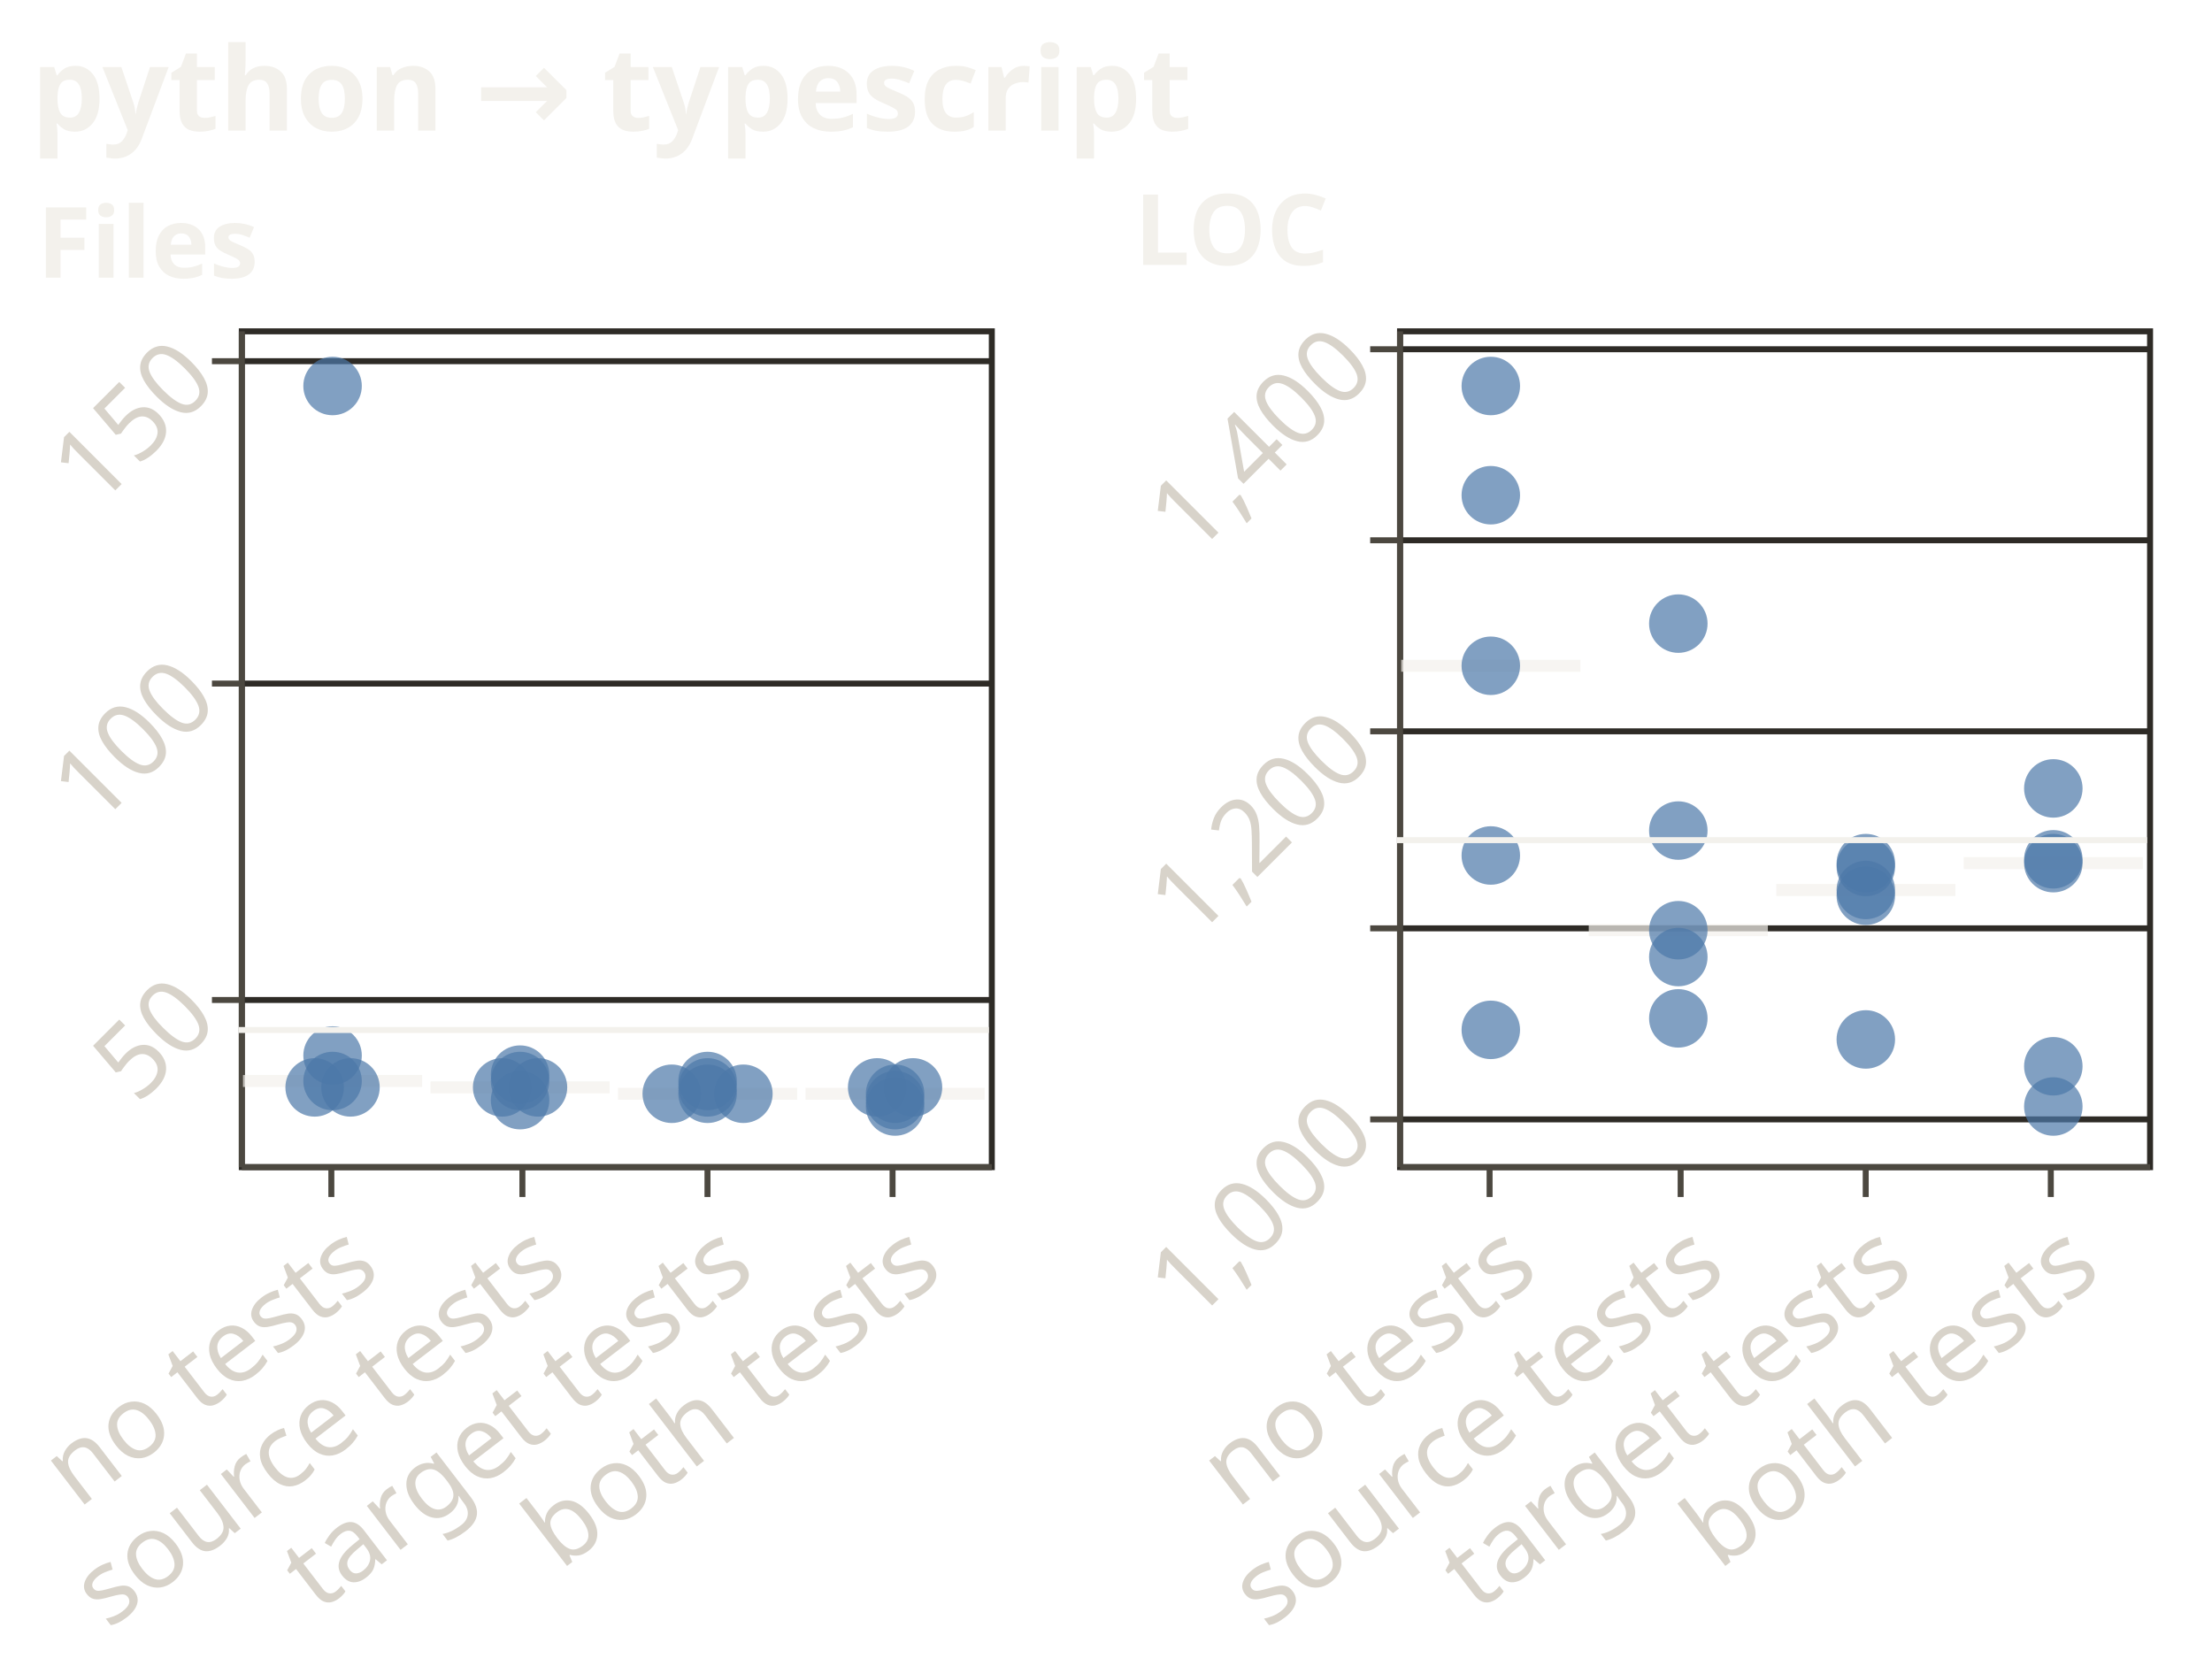
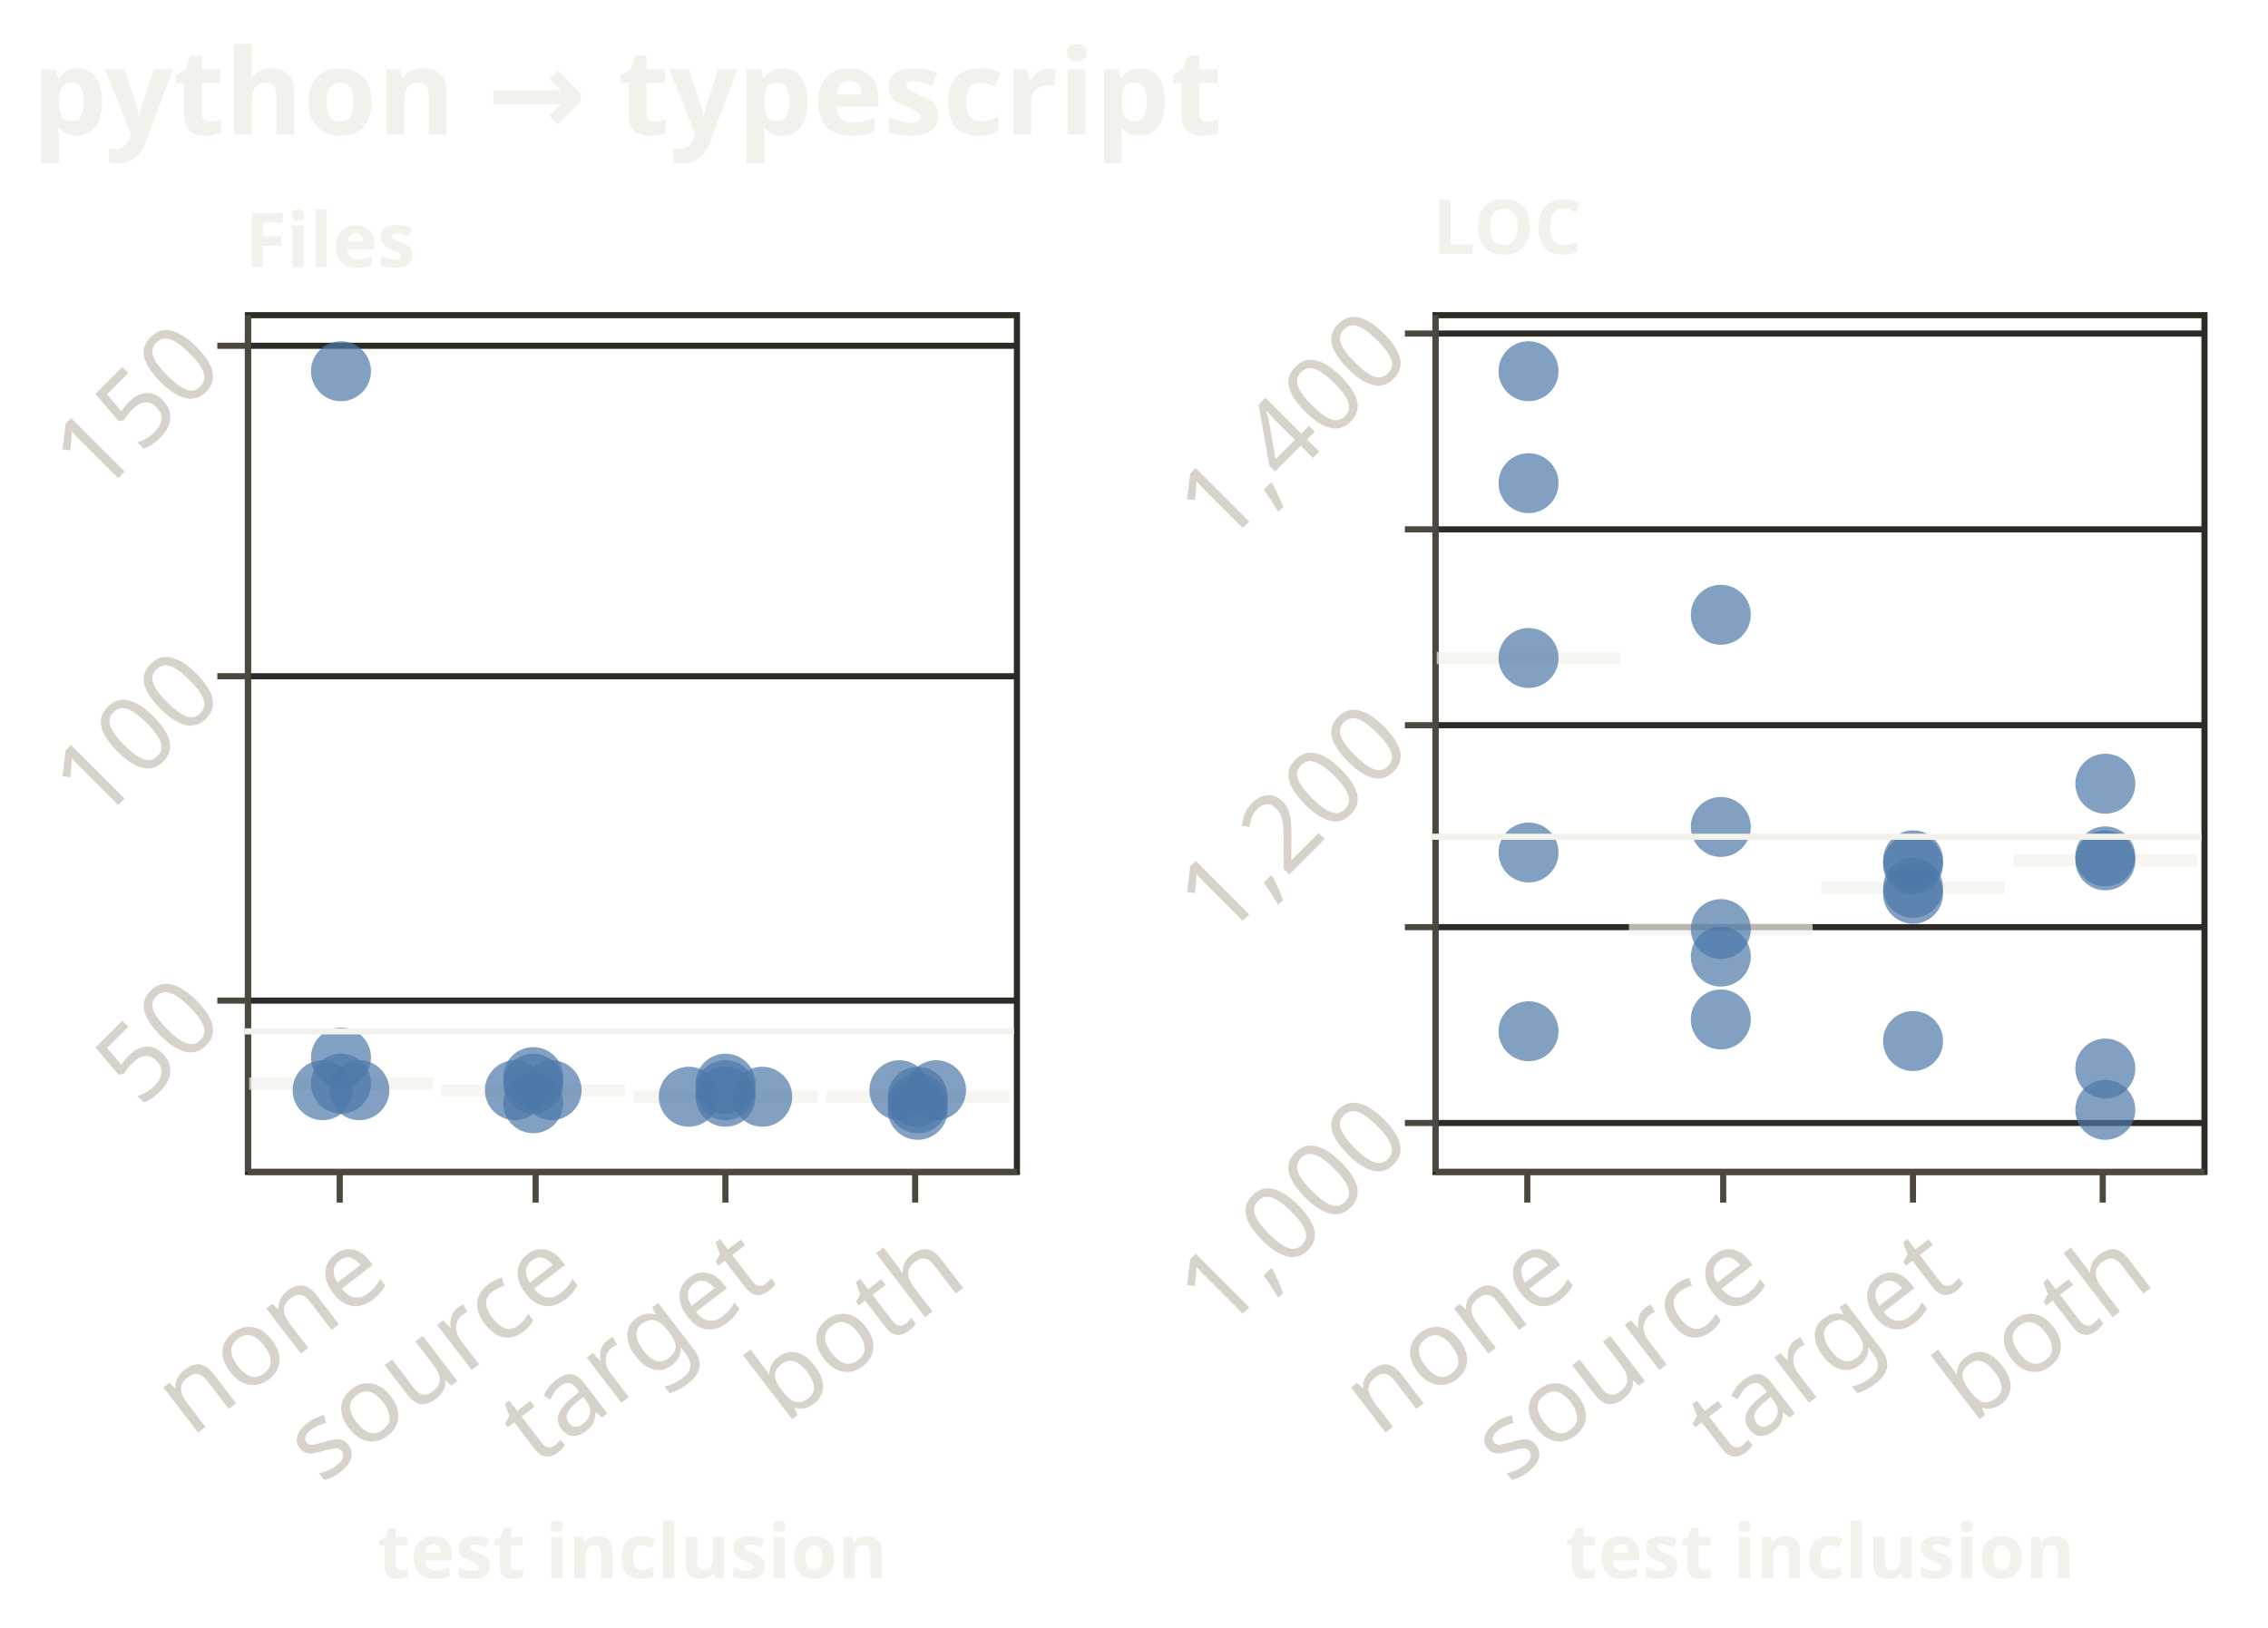
- <svg xmlns="http://www.w3.org/2000/svg" version="1.1" class="marks" width="370.5" height="279" viewBox="0 0 370.5 279">
-   <g fill="none" stroke-miterlimit="10" transform="translate(40,55)">
+ <svg xmlns="http://www.w3.org/2000/svg" version="1.1" class="marks" width="370.5" height="266" viewBox="0 0 370.5 266">
+   <g fill="none" stroke-miterlimit="10" transform="translate(40,51)">
    <g class="mark-group role-frame root" role="graphics-object" aria-roledescription="group mark container">
      <g transform="translate(0,0)">
        <path class="background" aria-hidden="true" d="M0,0h0v0h0Z" />
        <g>
          <g class="mark-group role-scope concat_0_group" role="graphics-object" aria-roledescription="group mark container">
            <g transform="translate(0,0)">
              <path class="background" aria-hidden="true" d="M0.5,0.5h125.625v140h-125.625Z" stroke="#2e2b26" />
              <g>
                <g class="mark-group role-axis" aria-hidden="true">
                  <g transform="translate(0.5,0.5)">
                    <path class="background" aria-hidden="true" d="M0,0h0v0h0Z" pointer-events="none" />
                    <g>
                      <g class="mark-rule role-axis-grid" pointer-events="none">
                        <line transform="translate(0,112)" x2="125.625" y2="0" stroke="#2e2b26" stroke-width="1" opacity="1" />
                        <line transform="translate(0,59)" x2="125.625" y2="0" stroke="#2e2b26" stroke-width="1" opacity="1" />
                        <line transform="translate(0,5)" x2="125.625" y2="0" stroke="#2e2b26" stroke-width="1" opacity="1" />
                      </g>
                    </g>
                    <path class="foreground" aria-hidden="true" d="" pointer-events="none" display="none" />
                  </g>
                </g>
-                 <g class="mark-group role-axis" role="graphics-symbol" aria-roledescription="axis" aria-label="X-axis for a discrete scale with 4 values: no tests, source tests, target tests, both tests">
+                 <g class="mark-group role-axis" role="graphics-symbol" aria-roledescription="axis" aria-label="X-axis titled 'test inclusion' for a discrete scale with 4 values: no tests, source tests, target tests, both tests">
                  <g transform="translate(0.5,140.5)">
                    <path class="background" aria-hidden="true" d="M0,0h0v0h0Z" pointer-events="none" />
                    <g>
                      <g class="mark-rule role-axis-tick" pointer-events="none">
                        <line transform="translate(15,0)" x2="0" y2="5" stroke="#4c4840" stroke-width="1" opacity="1" />
                        <line transform="translate(47,0)" x2="0" y2="5" stroke="#4c4840" stroke-width="1" opacity="1" />
                        <line transform="translate(78,0)" x2="0" y2="5" stroke="#4c4840" stroke-width="1" opacity="1" />
                        <line transform="translate(109,0)" x2="0" y2="5" stroke="#4c4840" stroke-width="1" opacity="1" />
                      </g>
                      <g class="mark-text role-axis-label" pointer-events="none">
-                         <text text-anchor="end" transform="translate(15.20312,7) rotate(-37.5) translate(0,14)" font-family="sans-serif" font-size="17.32px" fill="#d8d3ca" opacity="1">no tests</text>
-                         <text text-anchor="end" transform="translate(46.60938,7) rotate(-37.5) translate(0,14)" font-family="sans-serif" font-size="17.32px" fill="#d8d3ca" opacity="1">source tests</text>
-                         <text text-anchor="end" transform="translate(78.01562,7) rotate(-37.5) translate(0,14)" font-family="sans-serif" font-size="17.32px" fill="#d8d3ca" opacity="1">target tests</text>
-                         <text text-anchor="end" transform="translate(109.4219,7) rotate(-37.5) translate(0,14)" font-family="sans-serif" font-size="17.32px" fill="#d8d3ca" opacity="1">both tests</text>
+                         <text text-anchor="end" transform="translate(15.20312,7) rotate(-37.5) translate(0,14)" font-family="sans-serif" font-size="17.32px" fill="#d8d3ca" opacity="1">none</text>
+                         <text text-anchor="end" transform="translate(46.60938,7) rotate(-37.5) translate(0,14)" font-family="sans-serif" font-size="17.32px" fill="#d8d3ca" opacity="1">source</text>
+                         <text text-anchor="end" transform="translate(78.01562,7) rotate(-37.5) translate(0,14)" font-family="sans-serif" font-size="17.32px" fill="#d8d3ca" opacity="1">target</text>
+                         <text text-anchor="end" transform="translate(109.4219,7) rotate(-37.5) translate(0,14)" font-family="sans-serif" font-size="17.32px" fill="#d8d3ca" opacity="1">both</text>
                      </g>
                      <g class="mark-rule role-axis-domain" pointer-events="none">
                        <line transform="translate(0,0)" x2="125.625" y2="0" stroke="#4c4840" stroke-width="1" opacity="1" />
+                       </g>
+                       <g class="mark-text role-axis-title" pointer-events="none">
+                         <text text-anchor="middle" transform="translate(62.8125,66.38757)" font-family="sans-serif" font-size="12.375px" font-weight="bold" fill="#f3f1ec" opacity="1">test inclusion</text>
                      </g>
                    </g>
                    <path class="foreground" aria-hidden="true" d="" pointer-events="none" display="none" />
                  </g>
                </g>
                <g class="mark-group role-axis" role="graphics-symbol" aria-roledescription="axis" aria-label="Y-axis for a linear scale with values from 24 to 155">
                  <g transform="translate(0.5,0.5)">
                    <path class="background" aria-hidden="true" d="M0,0h0v0h0Z" pointer-events="none" />
                    <g>
                      <g class="mark-rule role-axis-tick" pointer-events="none">
                        <line transform="translate(0,112)" x2="-5" y2="0" stroke="#4c4840" stroke-width="1" opacity="1" />
                        <line transform="translate(0,59)" x2="-5" y2="0" stroke="#4c4840" stroke-width="1" opacity="1" />
                        <line transform="translate(0,5)" x2="-5" y2="0" stroke="#4c4840" stroke-width="1" opacity="1" />
                      </g>
                      <g class="mark-text role-axis-label" pointer-events="none">
                        <text text-anchor="end" transform="translate(-7,112.188) rotate(-45) translate(0,5)" font-family="sans-serif" font-size="17.32px" fill="#d8d3ca" opacity="1">50</text>
                        <text text-anchor="end" transform="translate(-7,58.78547) rotate(-45) translate(0,5)" font-family="sans-serif" font-size="17.32px" fill="#d8d3ca" opacity="1">100</text>
                        <text text-anchor="end" transform="translate(-7,5.382972) rotate(-45) translate(0,5)" font-family="sans-serif" font-size="17.32px" fill="#d8d3ca" opacity="1">150</text>
                      </g>
                      <g class="mark-rule role-axis-domain" pointer-events="none">
                        <line transform="translate(0,140)" x2="0" y2="-140" stroke="#4c4840" stroke-width="1" opacity="1" />
                      </g>
                    </g>
                    <path class="foreground" aria-hidden="true" d="" pointer-events="none" display="none" />
                  </g>
                </g>
                <g class="mark-rect role-mark concat_0_layer_0_marks" role="graphics-object" aria-roledescription="rect mark container">
-                   <path aria-label="condition: no tests; Median of value: 37" role="graphics-symbol" aria-roledescription="tick" d="M0.703,125.073h30v2h-30Z" fill="#f3f1ec" opacity="0.7" />
-                   <path aria-label="condition: source tests; Median of value: 36" role="graphics-symbol" aria-roledescription="tick" d="M32.109,126.141h30v2h-30Z" fill="#f3f1ec" opacity="0.7" />
-                   <path aria-label="condition: target tests; Median of value: 35" role="graphics-symbol" aria-roledescription="tick" d="M63.516,127.209h30v2h-30Z" fill="#f3f1ec" opacity="0.7" />
-                   <path aria-label="condition: both tests; Median of value: 35" role="graphics-symbol" aria-roledescription="tick" d="M94.922,127.209h30v2h-30Z" fill="#f3f1ec" opacity="0.7" />
+                   <path aria-label="test inclusion: no tests; Median of value: 37" role="graphics-symbol" aria-roledescription="tick" d="M0.703,125.073h30v2h-30Z" fill="#f3f1ec" opacity="0.7" />
+                   <path aria-label="test inclusion: source tests; Median of value: 36" role="graphics-symbol" aria-roledescription="tick" d="M32.109,126.141h30v2h-30Z" fill="#f3f1ec" opacity="0.7" />
+                   <path aria-label="test inclusion: target tests; Median of value: 35" role="graphics-symbol" aria-roledescription="tick" d="M63.516,127.209h30v2h-30Z" fill="#f3f1ec" opacity="0.7" />
+                   <path aria-label="test inclusion: both tests; Median of value: 35" role="graphics-symbol" aria-roledescription="tick" d="M94.922,127.209h30v2h-30Z" fill="#f3f1ec" opacity="0.7" />
                </g>
                <g class="mark-symbol role-mark concat_0_layer_1_marks" role="graphics-object" aria-roledescription="symbol mark container">
-                   <path aria-label="condition: no tests; value: 36; nudge: −0.5" role="graphics-symbol" aria-roledescription="point" transform="translate(12.70312,127.1407)" d="M4.899,0A4.899,4.899,0,1,1,-4.899,0A4.899,4.899,0,1,1,4.899,0" fill="#4c78a8" stroke-width="2" opacity="0.7" />
-                   <path aria-label="condition: no tests; value: 36; nudge: 0.5" role="graphics-symbol" aria-roledescription="point" transform="translate(18.70312,127.1407)" d="M4.899,0A4.899,4.899,0,1,1,-4.899,0A4.899,4.899,0,1,1,4.899,0" fill="#4c78a8" stroke-width="2" opacity="0.7" />
-                   <path aria-label="condition: no tests; value: 146; nudge: 0" role="graphics-symbol" aria-roledescription="point" transform="translate(15.70312,9.655172)" d="M4.899,0A4.899,4.899,0,1,1,-4.899,0A4.899,4.899,0,1,1,4.899,0" fill="#4c78a8" stroke-width="2" opacity="0.7" />
-                   <path aria-label="condition: no tests; value: 41; nudge: 0" role="graphics-symbol" aria-roledescription="point" transform="translate(15.70312,121.8004)" d="M4.899,0A4.899,4.899,0,1,1,-4.899,0A4.899,4.899,0,1,1,4.899,0" fill="#4c78a8" stroke-width="2" opacity="0.7" />
-                   <path aria-label="condition: no tests; value: 37; nudge: 0" role="graphics-symbol" aria-roledescription="point" transform="translate(15.70312,126.0726)" d="M4.899,0A4.899,4.899,0,1,1,-4.899,0A4.899,4.899,0,1,1,4.899,0" fill="#4c78a8" stroke-width="2" opacity="0.7" />
-                   <path aria-label="condition: source tests; value: 36; nudge: −0.5" role="graphics-symbol" aria-roledescription="point" transform="translate(44.10938,127.1407)" d="M4.899,0A4.899,4.899,0,1,1,-4.899,0A4.899,4.899,0,1,1,4.899,0" fill="#4c78a8" stroke-width="2" opacity="0.7" />
-                   <path aria-label="condition: source tests; value: 36; nudge: 0.5" role="graphics-symbol" aria-roledescription="point" transform="translate(50.10938,127.1407)" d="M4.899,0A4.899,4.899,0,1,1,-4.899,0A4.899,4.899,0,1,1,4.899,0" fill="#4c78a8" stroke-width="2" opacity="0.7" />
-                   <path aria-label="condition: source tests; value: 38; nudge: 0" role="graphics-symbol" aria-roledescription="point" transform="translate(47.10938,125.0046)" d="M4.899,0A4.899,4.899,0,1,1,-4.899,0A4.899,4.899,0,1,1,4.899,0" fill="#4c78a8" stroke-width="2" opacity="0.7" />
-                   <path aria-label="condition: source tests; value: 34; nudge: 0" role="graphics-symbol" aria-roledescription="point" transform="translate(47.10938,129.2768)" d="M4.899,0A4.899,4.899,0,1,1,-4.899,0A4.899,4.899,0,1,1,4.899,0" fill="#4c78a8" stroke-width="2" opacity="0.7" />
-                   <path aria-label="condition: source tests; value: 37; nudge: 0" role="graphics-symbol" aria-roledescription="point" transform="translate(47.10938,126.0726)" d="M4.899,0A4.899,4.899,0,1,1,-4.899,0A4.899,4.899,0,1,1,4.899,0" fill="#4c78a8" stroke-width="2" opacity="0.7" />
-                   <path aria-label="condition: target tests; value: 35; nudge: −1" role="graphics-symbol" aria-roledescription="point" transform="translate(72.51562,128.2087)" d="M4.899,0A4.899,4.899,0,1,1,-4.899,0A4.899,4.899,0,1,1,4.899,0" fill="#4c78a8" stroke-width="2" opacity="0.7" />
-                   <path aria-label="condition: target tests; value: 35; nudge: 0" role="graphics-symbol" aria-roledescription="point" transform="translate(78.51562,128.2087)" d="M4.899,0A4.899,4.899,0,1,1,-4.899,0A4.899,4.899,0,1,1,4.899,0" fill="#4c78a8" stroke-width="2" opacity="0.7" />
-                   <path aria-label="condition: target tests; value: 35; nudge: 1" role="graphics-symbol" aria-roledescription="point" transform="translate(84.51562,128.2087)" d="M4.899,0A4.899,4.899,0,1,1,-4.899,0A4.899,4.899,0,1,1,4.899,0" fill="#4c78a8" stroke-width="2" opacity="0.7" />
-                   <path aria-label="condition: target tests; value: 36; nudge: 0" role="graphics-symbol" aria-roledescription="point" transform="translate(78.51562,127.1407)" d="M4.899,0A4.899,4.899,0,1,1,-4.899,0A4.899,4.899,0,1,1,4.899,0" fill="#4c78a8" stroke-width="2" opacity="0.7" />
-                   <path aria-label="condition: target tests; value: 37; nudge: 0" role="graphics-symbol" aria-roledescription="point" transform="translate(78.51562,126.0726)" d="M4.899,0A4.899,4.899,0,1,1,-4.899,0A4.899,4.899,0,1,1,4.899,0" fill="#4c78a8" stroke-width="2" opacity="0.7" />
-                   <path aria-label="condition: both tests; value: 33; nudge: 0" role="graphics-symbol" aria-roledescription="point" transform="translate(109.9219,130.3448)" d="M4.899,0A4.899,4.899,0,1,1,-4.899,0A4.899,4.899,0,1,1,4.899,0" fill="#4c78a8" stroke-width="2" opacity="0.7" />
-                   <path aria-label="condition: both tests; value: 36; nudge: −0.5" role="graphics-symbol" aria-roledescription="point" transform="translate(106.9219,127.1407)" d="M4.899,0A4.899,4.899,0,1,1,-4.899,0A4.899,4.899,0,1,1,4.899,0" fill="#4c78a8" stroke-width="2" opacity="0.7" />
-                   <path aria-label="condition: both tests; value: 36; nudge: 0.5" role="graphics-symbol" aria-roledescription="point" transform="translate(112.9219,127.1407)" d="M4.899,0A4.899,4.899,0,1,1,-4.899,0A4.899,4.899,0,1,1,4.899,0" fill="#4c78a8" stroke-width="2" opacity="0.7" />
-                   <path aria-label="condition: both tests; value: 34; nudge: 0" role="graphics-symbol" aria-roledescription="point" transform="translate(109.9219,129.2768)" d="M4.899,0A4.899,4.899,0,1,1,-4.899,0A4.899,4.899,0,1,1,4.899,0" fill="#4c78a8" stroke-width="2" opacity="0.7" />
-                   <path aria-label="condition: both tests; value: 35; nudge: 0" role="graphics-symbol" aria-roledescription="point" transform="translate(109.9219,128.2087)" d="M4.899,0A4.899,4.899,0,1,1,-4.899,0A4.899,4.899,0,1,1,4.899,0" fill="#4c78a8" stroke-width="2" opacity="0.7" />
+                   <path aria-label="test inclusion: no tests; value: 36; nudge: −0.5" role="graphics-symbol" aria-roledescription="point" transform="translate(12.70312,127.1407)" d="M4.899,0A4.899,4.899,0,1,1,-4.899,0A4.899,4.899,0,1,1,4.899,0" fill="#4c78a8" stroke-width="2" opacity="0.7" />
+                   <path aria-label="test inclusion: no tests; value: 36; nudge: 0.5" role="graphics-symbol" aria-roledescription="point" transform="translate(18.70312,127.1407)" d="M4.899,0A4.899,4.899,0,1,1,-4.899,0A4.899,4.899,0,1,1,4.899,0" fill="#4c78a8" stroke-width="2" opacity="0.7" />
+                   <path aria-label="test inclusion: no tests; value: 146; nudge: 0" role="graphics-symbol" aria-roledescription="point" transform="translate(15.70312,9.655172)" d="M4.899,0A4.899,4.899,0,1,1,-4.899,0A4.899,4.899,0,1,1,4.899,0" fill="#4c78a8" stroke-width="2" opacity="0.7" />
+                   <path aria-label="test inclusion: no tests; value: 41; nudge: 0" role="graphics-symbol" aria-roledescription="point" transform="translate(15.70312,121.8004)" d="M4.899,0A4.899,4.899,0,1,1,-4.899,0A4.899,4.899,0,1,1,4.899,0" fill="#4c78a8" stroke-width="2" opacity="0.7" />
+                   <path aria-label="test inclusion: no tests; value: 37; nudge: 0" role="graphics-symbol" aria-roledescription="point" transform="translate(15.70312,126.0726)" d="M4.899,0A4.899,4.899,0,1,1,-4.899,0A4.899,4.899,0,1,1,4.899,0" fill="#4c78a8" stroke-width="2" opacity="0.7" />
+                   <path aria-label="test inclusion: source tests; value: 36; nudge: −0.5" role="graphics-symbol" aria-roledescription="point" transform="translate(44.10938,127.1407)" d="M4.899,0A4.899,4.899,0,1,1,-4.899,0A4.899,4.899,0,1,1,4.899,0" fill="#4c78a8" stroke-width="2" opacity="0.7" />
+                   <path aria-label="test inclusion: source tests; value: 36; nudge: 0.5" role="graphics-symbol" aria-roledescription="point" transform="translate(50.10938,127.1407)" d="M4.899,0A4.899,4.899,0,1,1,-4.899,0A4.899,4.899,0,1,1,4.899,0" fill="#4c78a8" stroke-width="2" opacity="0.7" />
+                   <path aria-label="test inclusion: source tests; value: 38; nudge: 0" role="graphics-symbol" aria-roledescription="point" transform="translate(47.10938,125.0046)" d="M4.899,0A4.899,4.899,0,1,1,-4.899,0A4.899,4.899,0,1,1,4.899,0" fill="#4c78a8" stroke-width="2" opacity="0.7" />
+                   <path aria-label="test inclusion: source tests; value: 34; nudge: 0" role="graphics-symbol" aria-roledescription="point" transform="translate(47.10938,129.2768)" d="M4.899,0A4.899,4.899,0,1,1,-4.899,0A4.899,4.899,0,1,1,4.899,0" fill="#4c78a8" stroke-width="2" opacity="0.7" />
+                   <path aria-label="test inclusion: source tests; value: 37; nudge: 0" role="graphics-symbol" aria-roledescription="point" transform="translate(47.10938,126.0726)" d="M4.899,0A4.899,4.899,0,1,1,-4.899,0A4.899,4.899,0,1,1,4.899,0" fill="#4c78a8" stroke-width="2" opacity="0.7" />
+                   <path aria-label="test inclusion: target tests; value: 35; nudge: −1" role="graphics-symbol" aria-roledescription="point" transform="translate(72.51562,128.2087)" d="M4.899,0A4.899,4.899,0,1,1,-4.899,0A4.899,4.899,0,1,1,4.899,0" fill="#4c78a8" stroke-width="2" opacity="0.7" />
+                   <path aria-label="test inclusion: target tests; value: 35; nudge: 0" role="graphics-symbol" aria-roledescription="point" transform="translate(78.51562,128.2087)" d="M4.899,0A4.899,4.899,0,1,1,-4.899,0A4.899,4.899,0,1,1,4.899,0" fill="#4c78a8" stroke-width="2" opacity="0.7" />
+                   <path aria-label="test inclusion: target tests; value: 35; nudge: 1" role="graphics-symbol" aria-roledescription="point" transform="translate(84.51562,128.2087)" d="M4.899,0A4.899,4.899,0,1,1,-4.899,0A4.899,4.899,0,1,1,4.899,0" fill="#4c78a8" stroke-width="2" opacity="0.7" />
+                   <path aria-label="test inclusion: target tests; value: 36; nudge: 0" role="graphics-symbol" aria-roledescription="point" transform="translate(78.51562,127.1407)" d="M4.899,0A4.899,4.899,0,1,1,-4.899,0A4.899,4.899,0,1,1,4.899,0" fill="#4c78a8" stroke-width="2" opacity="0.7" />
+                   <path aria-label="test inclusion: target tests; value: 37; nudge: 0" role="graphics-symbol" aria-roledescription="point" transform="translate(78.51562,126.0726)" d="M4.899,0A4.899,4.899,0,1,1,-4.899,0A4.899,4.899,0,1,1,4.899,0" fill="#4c78a8" stroke-width="2" opacity="0.7" />
+                   <path aria-label="test inclusion: both tests; value: 33; nudge: 0" role="graphics-symbol" aria-roledescription="point" transform="translate(109.9219,130.3448)" d="M4.899,0A4.899,4.899,0,1,1,-4.899,0A4.899,4.899,0,1,1,4.899,0" fill="#4c78a8" stroke-width="2" opacity="0.7" />
+                   <path aria-label="test inclusion: both tests; value: 36; nudge: −0.5" role="graphics-symbol" aria-roledescription="point" transform="translate(106.9219,127.1407)" d="M4.899,0A4.899,4.899,0,1,1,-4.899,0A4.899,4.899,0,1,1,4.899,0" fill="#4c78a8" stroke-width="2" opacity="0.7" />
+                   <path aria-label="test inclusion: both tests; value: 36; nudge: 0.5" role="graphics-symbol" aria-roledescription="point" transform="translate(112.9219,127.1407)" d="M4.899,0A4.899,4.899,0,1,1,-4.899,0A4.899,4.899,0,1,1,4.899,0" fill="#4c78a8" stroke-width="2" opacity="0.7" />
+                   <path aria-label="test inclusion: both tests; value: 34; nudge: 0" role="graphics-symbol" aria-roledescription="point" transform="translate(109.9219,129.2768)" d="M4.899,0A4.899,4.899,0,1,1,-4.899,0A4.899,4.899,0,1,1,4.899,0" fill="#4c78a8" stroke-width="2" opacity="0.7" />
+                   <path aria-label="test inclusion: both tests; value: 35; nudge: 0" role="graphics-symbol" aria-roledescription="point" transform="translate(109.9219,128.2087)" d="M4.899,0A4.899,4.899,0,1,1,-4.899,0A4.899,4.899,0,1,1,4.899,0" fill="#4c78a8" stroke-width="2" opacity="0.7" />
                </g>
                <g class="mark-rule role-mark concat_0_layer_2_marks" role="graphics-object" aria-roledescription="rule mark container">
                  <line aria-label="Median of reference: 45" role="graphics-symbol" aria-roledescription="rule mark" transform="translate(125.625,117.5282)" x2="-125.625" y2="0" stroke="#f3f1ec" />
                </g>
                <g class="mark-group role-title">
-                   <g transform="translate(-33.7977,-21.48099)">
+                   <g transform="translate(-33.7977,-17.35599)">
                    <path class="background" aria-hidden="true" d="M0,0h0v0h0Z" pointer-events="none" />
                    <g>
                      <g class="mark-text role-title-text" role="graphics-symbol" aria-roledescription="title" aria-label="Title text 'Files'" pointer-events="none">
-                         <text text-anchor="start" transform="translate(0,13)" font-family="sans-serif" font-size="16.5px" font-weight="bold" fill="#f3f1ec" opacity="1">Files</text>
+                         <text text-anchor="start" transform="translate(33.7977,10)" font-family="sans-serif" font-size="12.375px" font-weight="bold" fill="#f3f1ec" opacity="1">Files</text>
                      </g>
                    </g>
                    <path class="foreground" aria-hidden="true" d="" pointer-events="none" display="none" />
                  </g>
                </g>
              </g>
              <path class="foreground" aria-hidden="true" d="" display="none" />
            </g>
          </g>
          <g class="mark-group role-scope concat_1_group" role="graphics-object" aria-roledescription="group mark container">
            <g transform="translate(194,0)">
              <path class="background" aria-hidden="true" d="M0.5,0.5h125.625v140h-125.625Z" stroke="#2e2b26" />
              <g>
                <g class="mark-group role-axis" aria-hidden="true">
                  <g transform="translate(0.5,0.5)">
                    <path class="background" aria-hidden="true" d="M0,0h0v0h0Z" pointer-events="none" />
                    <g>
                      <g class="mark-rule role-axis-grid" pointer-events="none">
                        <line transform="translate(0,132)" x2="125.625" y2="0" stroke="#2e2b26" stroke-width="1" opacity="1" />
                        <line transform="translate(0,100)" x2="125.625" y2="0" stroke="#2e2b26" stroke-width="1" opacity="1" />
                        <line transform="translate(0,67)" x2="125.625" y2="0" stroke="#2e2b26" stroke-width="1" opacity="1" />
                        <line transform="translate(0,35)" x2="125.625" y2="0" stroke="#2e2b26" stroke-width="1" opacity="1" />
                        <line transform="translate(0,3)" x2="125.625" y2="0" stroke="#2e2b26" stroke-width="1" opacity="1" />
                      </g>
                    </g>
                    <path class="foreground" aria-hidden="true" d="" pointer-events="none" display="none" />
                  </g>
                </g>
-                 <g class="mark-group role-axis" role="graphics-symbol" aria-roledescription="axis" aria-label="X-axis for a discrete scale with 4 values: no tests, source tests, target tests, both tests">
+                 <g class="mark-group role-axis" role="graphics-symbol" aria-roledescription="axis" aria-label="X-axis titled 'test inclusion' for a discrete scale with 4 values: no tests, source tests, target tests, both tests">
                  <g transform="translate(0.5,140.5)">
                    <path class="background" aria-hidden="true" d="M0,0h0v0h0Z" pointer-events="none" />
                    <g>
                      <g class="mark-rule role-axis-tick" pointer-events="none">
                        <line transform="translate(15,0)" x2="0" y2="5" stroke="#4c4840" stroke-width="1" opacity="1" />
                        <line transform="translate(47,0)" x2="0" y2="5" stroke="#4c4840" stroke-width="1" opacity="1" />
                        <line transform="translate(78,0)" x2="0" y2="5" stroke="#4c4840" stroke-width="1" opacity="1" />
                        <line transform="translate(109,0)" x2="0" y2="5" stroke="#4c4840" stroke-width="1" opacity="1" />
                      </g>
                      <g class="mark-text role-axis-label" pointer-events="none">
-                         <text text-anchor="end" transform="translate(15.20312,7) rotate(-37.5) translate(0,14)" font-family="sans-serif" font-size="17.32px" fill="#d8d3ca" opacity="1">no tests</text>
-                         <text text-anchor="end" transform="translate(46.60938,7) rotate(-37.5) translate(0,14)" font-family="sans-serif" font-size="17.32px" fill="#d8d3ca" opacity="1">source tests</text>
-                         <text text-anchor="end" transform="translate(78.01562,7) rotate(-37.5) translate(0,14)" font-family="sans-serif" font-size="17.32px" fill="#d8d3ca" opacity="1">target tests</text>
-                         <text text-anchor="end" transform="translate(109.4219,7) rotate(-37.5) translate(0,14)" font-family="sans-serif" font-size="17.32px" fill="#d8d3ca" opacity="1">both tests</text>
+                         <text text-anchor="end" transform="translate(15.20312,7) rotate(-37.5) translate(0,14)" font-family="sans-serif" font-size="17.32px" fill="#d8d3ca" opacity="1">none</text>
+                         <text text-anchor="end" transform="translate(46.60938,7) rotate(-37.5) translate(0,14)" font-family="sans-serif" font-size="17.32px" fill="#d8d3ca" opacity="1">source</text>
+                         <text text-anchor="end" transform="translate(78.01562,7) rotate(-37.5) translate(0,14)" font-family="sans-serif" font-size="17.32px" fill="#d8d3ca" opacity="1">target</text>
+                         <text text-anchor="end" transform="translate(109.4219,7) rotate(-37.5) translate(0,14)" font-family="sans-serif" font-size="17.32px" fill="#d8d3ca" opacity="1">both</text>
                      </g>
                      <g class="mark-rule role-axis-domain" pointer-events="none">
                        <line transform="translate(0,0)" x2="125.625" y2="0" stroke="#4c4840" stroke-width="1" opacity="1" />
+                       </g>
+                       <g class="mark-text role-axis-title" pointer-events="none">
+                         <text text-anchor="middle" transform="translate(62.8125,66.38757)" font-family="sans-serif" font-size="12.375px" font-weight="bold" fill="#f3f1ec" opacity="1">test inclusion</text>
                      </g>
                    </g>
                    <path class="foreground" aria-hidden="true" d="" pointer-events="none" display="none" />
                  </g>
                </g>
                <g class="mark-group role-axis" role="graphics-symbol" aria-roledescription="axis" aria-label="Y-axis for a linear scale with values from 974 to 1,410">
                  <g transform="translate(0.5,0.5)">
                    <path class="background" aria-hidden="true" d="M0,0h0v0h0Z" pointer-events="none" />
                    <g>
                      <g class="mark-rule role-axis-tick" pointer-events="none">
                        <line transform="translate(0,132)" x2="-5" y2="0" stroke="#4c4840" stroke-width="1" opacity="1" />
                        <line transform="translate(0,100)" x2="-5" y2="0" stroke="#4c4840" stroke-width="1" opacity="1" />
                        <line transform="translate(0,67)" x2="-5" y2="0" stroke="#4c4840" stroke-width="1" opacity="1" />
                        <line transform="translate(0,35)" x2="-5" y2="0" stroke="#4c4840" stroke-width="1" opacity="1" />
                        <line transform="translate(0,3)" x2="-5" y2="0" stroke="#4c4840" stroke-width="1" opacity="1" />
                      </g>
                      <g class="mark-text role-axis-label" pointer-events="none">
                        <text text-anchor="end" transform="translate(-7,131.6288) rotate(-45) translate(0,5)" font-family="sans-serif" font-size="17.32px" fill="#d8d3ca" opacity="1">1,000</text>
                        <text text-anchor="end" transform="translate(-7,99.53045) rotate(-45) translate(0,5)" font-family="sans-serif" font-size="17.32px" fill="#d8d3ca" opacity="0">1,100</text>
                        <text text-anchor="end" transform="translate(-7,67.43213) rotate(-45) translate(0,5)" font-family="sans-serif" font-size="17.32px" fill="#d8d3ca" opacity="1">1,200</text>
                        <text text-anchor="end" transform="translate(-7,35.33382) rotate(-45) translate(0,5)" font-family="sans-serif" font-size="17.32px" fill="#d8d3ca" opacity="0">1,300</text>
                        <text text-anchor="end" transform="translate(-7,3.23551) rotate(-45) translate(0,5)" font-family="sans-serif" font-size="17.32px" fill="#d8d3ca" opacity="1">1,400</text>
                      </g>
                      <g class="mark-rule role-axis-domain" pointer-events="none">
                        <line transform="translate(0,140)" x2="0" y2="-140" stroke="#4c4840" stroke-width="1" opacity="1" />
                      </g>
                    </g>
                    <path class="foreground" aria-hidden="true" d="" pointer-events="none" display="none" />
                  </g>
                </g>
                <g class="mark-rect role-mark concat_1_layer_0_marks" role="graphics-object" aria-roledescription="rect mark container">
-                   <path aria-label="condition: no tests; Median of value: 1234" role="graphics-symbol" aria-roledescription="tick" d="M0.703,55.519h30v2h-30Z" fill="#f3f1ec" opacity="0.7" />
-                   <path aria-label="condition: source tests; Median of value: 1096" role="graphics-symbol" aria-roledescription="tick" d="M32.109,99.814h30v2h-30Z" fill="#f3f1ec" opacity="0.7" />
-                   <path aria-label="condition: target tests; Median of value: 1117" role="graphics-symbol" aria-roledescription="tick" d="M63.516,93.074h30v2h-30Z" fill="#f3f1ec" opacity="0.7" />
-                   <path aria-label="condition: both tests; Median of value: 1131" role="graphics-symbol" aria-roledescription="tick" d="M94.922,88.58h30v2h-30Z" fill="#f3f1ec" opacity="0.7" />
+                   <path aria-label="test inclusion: no tests; Median of value: 1234" role="graphics-symbol" aria-roledescription="tick" d="M0.703,55.519h30v2h-30Z" fill="#f3f1ec" opacity="0.7" />
+                   <path aria-label="test inclusion: source tests; Median of value: 1096" role="graphics-symbol" aria-roledescription="tick" d="M32.109,99.814h30v2h-30Z" fill="#f3f1ec" opacity="0.7" />
+                   <path aria-label="test inclusion: target tests; Median of value: 1117" role="graphics-symbol" aria-roledescription="tick" d="M63.516,93.074h30v2h-30Z" fill="#f3f1ec" opacity="0.7" />
+                   <path aria-label="test inclusion: both tests; Median of value: 1131" role="graphics-symbol" aria-roledescription="tick" d="M94.922,88.58h30v2h-30Z" fill="#f3f1ec" opacity="0.7" />
                </g>
                <g class="mark-symbol role-mark concat_1_layer_1_marks" role="graphics-object" aria-roledescription="symbol mark container">
-                   <path aria-label="condition: no tests; value: 1044; nudge: 0" role="graphics-symbol" aria-roledescription="point" transform="translate(15.70312,117.5055)" d="M4.899,0A4.899,4.899,0,1,1,-4.899,0A4.899,4.899,0,1,1,4.899,0" fill="#4c78a8" stroke-width="2" opacity="0.7" />
-                   <path aria-label="condition: no tests; value: 1380; nudge: 0" role="graphics-symbol" aria-roledescription="point" transform="translate(15.70312,9.655172)" d="M4.899,0A4.899,4.899,0,1,1,-4.899,0A4.899,4.899,0,1,1,4.899,0" fill="#4c78a8" stroke-width="2" opacity="0.7" />
-                   <path aria-label="condition: no tests; value: 1323; nudge: 0" role="graphics-symbol" aria-roledescription="point" transform="translate(15.70312,27.95121)" d="M4.899,0A4.899,4.899,0,1,1,-4.899,0A4.899,4.899,0,1,1,4.899,0" fill="#4c78a8" stroke-width="2" opacity="0.7" />
-                   <path aria-label="condition: no tests; value: 1135; nudge: 0" role="graphics-symbol" aria-roledescription="point" transform="translate(15.70312,88.29604)" d="M4.899,0A4.899,4.899,0,1,1,-4.899,0A4.899,4.899,0,1,1,4.899,0" fill="#4c78a8" stroke-width="2" opacity="0.7" />
-                   <path aria-label="condition: no tests; value: 1234; nudge: 0" role="graphics-symbol" aria-roledescription="point" transform="translate(15.70312,56.51871)" d="M4.899,0A4.899,4.899,0,1,1,-4.899,0A4.899,4.899,0,1,1,4.899,0" fill="#4c78a8" stroke-width="2" opacity="0.7" />
-                   <path aria-label="condition: source tests; value: 1096; nudge: 0" role="graphics-symbol" aria-roledescription="point" transform="translate(47.10938,100.8144)" d="M4.899,0A4.899,4.899,0,1,1,-4.899,0A4.899,4.899,0,1,1,4.899,0" fill="#4c78a8" stroke-width="2" opacity="0.7" />
-                   <path aria-label="condition: source tests; value: 1256; nudge: 0" role="graphics-symbol" aria-roledescription="point" transform="translate(47.10938,49.45708)" d="M4.899,0A4.899,4.899,0,1,1,-4.899,0A4.899,4.899,0,1,1,4.899,0" fill="#4c78a8" stroke-width="2" opacity="0.7" />
-                   <path aria-label="condition: source tests; value: 1050; nudge: 0" role="graphics-symbol" aria-roledescription="point" transform="translate(47.10938,115.5796)" d="M4.899,0A4.899,4.899,0,1,1,-4.899,0A4.899,4.899,0,1,1,4.899,0" fill="#4c78a8" stroke-width="2" opacity="0.7" />
-                   <path aria-label="condition: source tests; value: 1148; nudge: 0" role="graphics-symbol" aria-roledescription="point" transform="translate(47.10938,84.12326)" d="M4.899,0A4.899,4.899,0,1,1,-4.899,0A4.899,4.899,0,1,1,4.899,0" fill="#4c78a8" stroke-width="2" opacity="0.7" />
-                   <path aria-label="condition: source tests; value: 1082; nudge: 0" role="graphics-symbol" aria-roledescription="point" transform="translate(47.10938,105.3081)" d="M4.899,0A4.899,4.899,0,1,1,-4.899,0A4.899,4.899,0,1,1,4.899,0" fill="#4c78a8" stroke-width="2" opacity="0.7" />
-                   <path aria-label="condition: target tests; value: 1117; nudge: 0" role="graphics-symbol" aria-roledescription="point" transform="translate(78.51562,94.07373)" d="M4.899,0A4.899,4.899,0,1,1,-4.899,0A4.899,4.899,0,1,1,4.899,0" fill="#4c78a8" stroke-width="2" opacity="0.7" />
-                   <path aria-label="condition: target tests; value: 1114; nudge: 0" role="graphics-symbol" aria-roledescription="point" transform="translate(78.51562,95.03668)" d="M4.899,0A4.899,4.899,0,1,1,-4.899,0A4.899,4.899,0,1,1,4.899,0" fill="#4c78a8" stroke-width="2" opacity="0.7" />
-                   <path aria-label="condition: target tests; value: 1131; nudge: 0" role="graphics-symbol" aria-roledescription="point" transform="translate(78.51562,89.57997)" d="M4.899,0A4.899,4.899,0,1,1,-4.899,0A4.899,4.899,0,1,1,4.899,0" fill="#4c78a8" stroke-width="2" opacity="0.7" />
-                   <path aria-label="condition: target tests; value: 1129; nudge: 0" role="graphics-symbol" aria-roledescription="point" transform="translate(78.51562,90.22194)" d="M4.899,0A4.899,4.899,0,1,1,-4.899,0A4.899,4.899,0,1,1,4.899,0" fill="#4c78a8" stroke-width="2" opacity="0.7" />
-                   <path aria-label="condition: target tests; value: 1039; nudge: 0" role="graphics-symbol" aria-roledescription="point" transform="translate(78.51562,119.1104)" d="M4.899,0A4.899,4.899,0,1,1,-4.899,0A4.899,4.899,0,1,1,4.899,0" fill="#4c78a8" stroke-width="2" opacity="0.7" />
-                   <path aria-label="condition: both tests; value: 1131; nudge: 0" role="graphics-symbol" aria-roledescription="point" transform="translate(109.9219,89.57997)" d="M4.899,0A4.899,4.899,0,1,1,-4.899,0A4.899,4.899,0,1,1,4.899,0" fill="#4c78a8" stroke-width="2" opacity="0.7" />
-                   <path aria-label="condition: both tests; value: 1170; nudge: 0" role="graphics-symbol" aria-roledescription="point" transform="translate(109.9219,77.06163)" d="M4.899,0A4.899,4.899,0,1,1,-4.899,0A4.899,4.899,0,1,1,4.899,0" fill="#4c78a8" stroke-width="2" opacity="0.7" />
-                   <path aria-label="condition: both tests; value: 1004; nudge: 0" role="graphics-symbol" aria-roledescription="point" transform="translate(109.9219,130.3448)" d="M4.899,0A4.899,4.899,0,1,1,-4.899,0A4.899,4.899,0,1,1,4.899,0" fill="#4c78a8" stroke-width="2" opacity="0.7" />
-                   <path aria-label="condition: both tests; value: 1133; nudge: 0" role="graphics-symbol" aria-roledescription="point" transform="translate(109.9219,88.938)" d="M4.899,0A4.899,4.899,0,1,1,-4.899,0A4.899,4.899,0,1,1,4.899,0" fill="#4c78a8" stroke-width="2" opacity="0.7" />
-                   <path aria-label="condition: both tests; value: 1025; nudge: 0" role="graphics-symbol" aria-roledescription="point" transform="translate(109.9219,123.6042)" d="M4.899,0A4.899,4.899,0,1,1,-4.899,0A4.899,4.899,0,1,1,4.899,0" fill="#4c78a8" stroke-width="2" opacity="0.7" />
+                   <path aria-label="test inclusion: no tests; value: 1044; nudge: 0" role="graphics-symbol" aria-roledescription="point" transform="translate(15.70312,117.5055)" d="M4.899,0A4.899,4.899,0,1,1,-4.899,0A4.899,4.899,0,1,1,4.899,0" fill="#4c78a8" stroke-width="2" opacity="0.7" />
+                   <path aria-label="test inclusion: no tests; value: 1380; nudge: 0" role="graphics-symbol" aria-roledescription="point" transform="translate(15.70312,9.655172)" d="M4.899,0A4.899,4.899,0,1,1,-4.899,0A4.899,4.899,0,1,1,4.899,0" fill="#4c78a8" stroke-width="2" opacity="0.7" />
+                   <path aria-label="test inclusion: no tests; value: 1323; nudge: 0" role="graphics-symbol" aria-roledescription="point" transform="translate(15.70312,27.95121)" d="M4.899,0A4.899,4.899,0,1,1,-4.899,0A4.899,4.899,0,1,1,4.899,0" fill="#4c78a8" stroke-width="2" opacity="0.7" />
+                   <path aria-label="test inclusion: no tests; value: 1135; nudge: 0" role="graphics-symbol" aria-roledescription="point" transform="translate(15.70312,88.29604)" d="M4.899,0A4.899,4.899,0,1,1,-4.899,0A4.899,4.899,0,1,1,4.899,0" fill="#4c78a8" stroke-width="2" opacity="0.7" />
+                   <path aria-label="test inclusion: no tests; value: 1234; nudge: 0" role="graphics-symbol" aria-roledescription="point" transform="translate(15.70312,56.51871)" d="M4.899,0A4.899,4.899,0,1,1,-4.899,0A4.899,4.899,0,1,1,4.899,0" fill="#4c78a8" stroke-width="2" opacity="0.7" />
+                   <path aria-label="test inclusion: source tests; value: 1096; nudge: 0" role="graphics-symbol" aria-roledescription="point" transform="translate(47.10938,100.8144)" d="M4.899,0A4.899,4.899,0,1,1,-4.899,0A4.899,4.899,0,1,1,4.899,0" fill="#4c78a8" stroke-width="2" opacity="0.7" />
+                   <path aria-label="test inclusion: source tests; value: 1256; nudge: 0" role="graphics-symbol" aria-roledescription="point" transform="translate(47.10938,49.45708)" d="M4.899,0A4.899,4.899,0,1,1,-4.899,0A4.899,4.899,0,1,1,4.899,0" fill="#4c78a8" stroke-width="2" opacity="0.7" />
+                   <path aria-label="test inclusion: source tests; value: 1050; nudge: 0" role="graphics-symbol" aria-roledescription="point" transform="translate(47.10938,115.5796)" d="M4.899,0A4.899,4.899,0,1,1,-4.899,0A4.899,4.899,0,1,1,4.899,0" fill="#4c78a8" stroke-width="2" opacity="0.7" />
+                   <path aria-label="test inclusion: source tests; value: 1148; nudge: 0" role="graphics-symbol" aria-roledescription="point" transform="translate(47.10938,84.12326)" d="M4.899,0A4.899,4.899,0,1,1,-4.899,0A4.899,4.899,0,1,1,4.899,0" fill="#4c78a8" stroke-width="2" opacity="0.7" />
+                   <path aria-label="test inclusion: source tests; value: 1082; nudge: 0" role="graphics-symbol" aria-roledescription="point" transform="translate(47.10938,105.3081)" d="M4.899,0A4.899,4.899,0,1,1,-4.899,0A4.899,4.899,0,1,1,4.899,0" fill="#4c78a8" stroke-width="2" opacity="0.7" />
+                   <path aria-label="test inclusion: target tests; value: 1117; nudge: 0" role="graphics-symbol" aria-roledescription="point" transform="translate(78.51562,94.07373)" d="M4.899,0A4.899,4.899,0,1,1,-4.899,0A4.899,4.899,0,1,1,4.899,0" fill="#4c78a8" stroke-width="2" opacity="0.7" />
+                   <path aria-label="test inclusion: target tests; value: 1114; nudge: 0" role="graphics-symbol" aria-roledescription="point" transform="translate(78.51562,95.03668)" d="M4.899,0A4.899,4.899,0,1,1,-4.899,0A4.899,4.899,0,1,1,4.899,0" fill="#4c78a8" stroke-width="2" opacity="0.7" />
+                   <path aria-label="test inclusion: target tests; value: 1131; nudge: 0" role="graphics-symbol" aria-roledescription="point" transform="translate(78.51562,89.57997)" d="M4.899,0A4.899,4.899,0,1,1,-4.899,0A4.899,4.899,0,1,1,4.899,0" fill="#4c78a8" stroke-width="2" opacity="0.7" />
+                   <path aria-label="test inclusion: target tests; value: 1129; nudge: 0" role="graphics-symbol" aria-roledescription="point" transform="translate(78.51562,90.22194)" d="M4.899,0A4.899,4.899,0,1,1,-4.899,0A4.899,4.899,0,1,1,4.899,0" fill="#4c78a8" stroke-width="2" opacity="0.7" />
+                   <path aria-label="test inclusion: target tests; value: 1039; nudge: 0" role="graphics-symbol" aria-roledescription="point" transform="translate(78.51562,119.1104)" d="M4.899,0A4.899,4.899,0,1,1,-4.899,0A4.899,4.899,0,1,1,4.899,0" fill="#4c78a8" stroke-width="2" opacity="0.7" />
+                   <path aria-label="test inclusion: both tests; value: 1131; nudge: 0" role="graphics-symbol" aria-roledescription="point" transform="translate(109.9219,89.57997)" d="M4.899,0A4.899,4.899,0,1,1,-4.899,0A4.899,4.899,0,1,1,4.899,0" fill="#4c78a8" stroke-width="2" opacity="0.7" />
+                   <path aria-label="test inclusion: both tests; value: 1170; nudge: 0" role="graphics-symbol" aria-roledescription="point" transform="translate(109.9219,77.06163)" d="M4.899,0A4.899,4.899,0,1,1,-4.899,0A4.899,4.899,0,1,1,4.899,0" fill="#4c78a8" stroke-width="2" opacity="0.7" />
+                   <path aria-label="test inclusion: both tests; value: 1004; nudge: 0" role="graphics-symbol" aria-roledescription="point" transform="translate(109.9219,130.3448)" d="M4.899,0A4.899,4.899,0,1,1,-4.899,0A4.899,4.899,0,1,1,4.899,0" fill="#4c78a8" stroke-width="2" opacity="0.7" />
+                   <path aria-label="test inclusion: both tests; value: 1133; nudge: 0" role="graphics-symbol" aria-roledescription="point" transform="translate(109.9219,88.938)" d="M4.899,0A4.899,4.899,0,1,1,-4.899,0A4.899,4.899,0,1,1,4.899,0" fill="#4c78a8" stroke-width="2" opacity="0.7" />
+                   <path aria-label="test inclusion: both tests; value: 1025; nudge: 0" role="graphics-symbol" aria-roledescription="point" transform="translate(109.9219,123.6042)" d="M4.899,0A4.899,4.899,0,1,1,-4.899,0A4.899,4.899,0,1,1,4.899,0" fill="#4c78a8" stroke-width="2" opacity="0.7" />
                </g>
                <g class="mark-rule role-mark concat_1_layer_2_marks" role="graphics-object" aria-roledescription="rule mark container">
                  <line aria-label="Median of reference: 1143" role="graphics-symbol" aria-roledescription="rule mark" transform="translate(125.625,85.72817)" x2="-125.625" y2="0" stroke="#f3f1ec" />
                </g>
                <g class="mark-group role-title">
-                   <g transform="translate(-44.01158,-23.62845)">
+                   <g transform="translate(-44.01158,-19.50345)">
                    <path class="background" aria-hidden="true" d="M0,0h0v0h0Z" pointer-events="none" />
                    <g>
                      <g class="mark-text role-title-text" role="graphics-symbol" aria-roledescription="title" aria-label="Title text 'LOC'" pointer-events="none">
-                         <text text-anchor="start" transform="translate(0,13)" font-family="sans-serif" font-size="16.5px" font-weight="bold" fill="#f3f1ec" opacity="1">LOC</text>
+                         <text text-anchor="start" transform="translate(44.01158,10)" font-family="sans-serif" font-size="12.375px" font-weight="bold" fill="#f3f1ec" opacity="1">LOC</text>
                      </g>
                    </g>
                    <path class="foreground" aria-hidden="true" d="" pointer-events="none" display="none" />
                  </g>
                </g>
              </g>
              <path class="foreground" aria-hidden="true" d="" display="none" />
            </g>
          </g>
          <g class="mark-group role-title">
-             <g transform="translate(-34.7977,-48.12845)">
+             <g transform="translate(-34.7977,-44.00345)">
              <path class="background" aria-hidden="true" d="M0,0h0v0h0Z" pointer-events="none" />
              <g>
                <g class="mark-text role-title-text" role="graphics-symbol" aria-roledescription="title" aria-label="Title text 'python → typescript'" pointer-events="none">
                  <text text-anchor="start" transform="translate(0,15)" font-family="sans-serif" font-size="19.5px" font-weight="bold" fill="#f3f1ec" opacity="1">python → typescript</text>
                </g>
              </g>
              <path class="foreground" aria-hidden="true" d="" pointer-events="none" display="none" />
            </g>
          </g>
        </g>
        <path class="foreground" aria-hidden="true" d="" display="none" />
      </g>
    </g>
  </g>
</svg>
